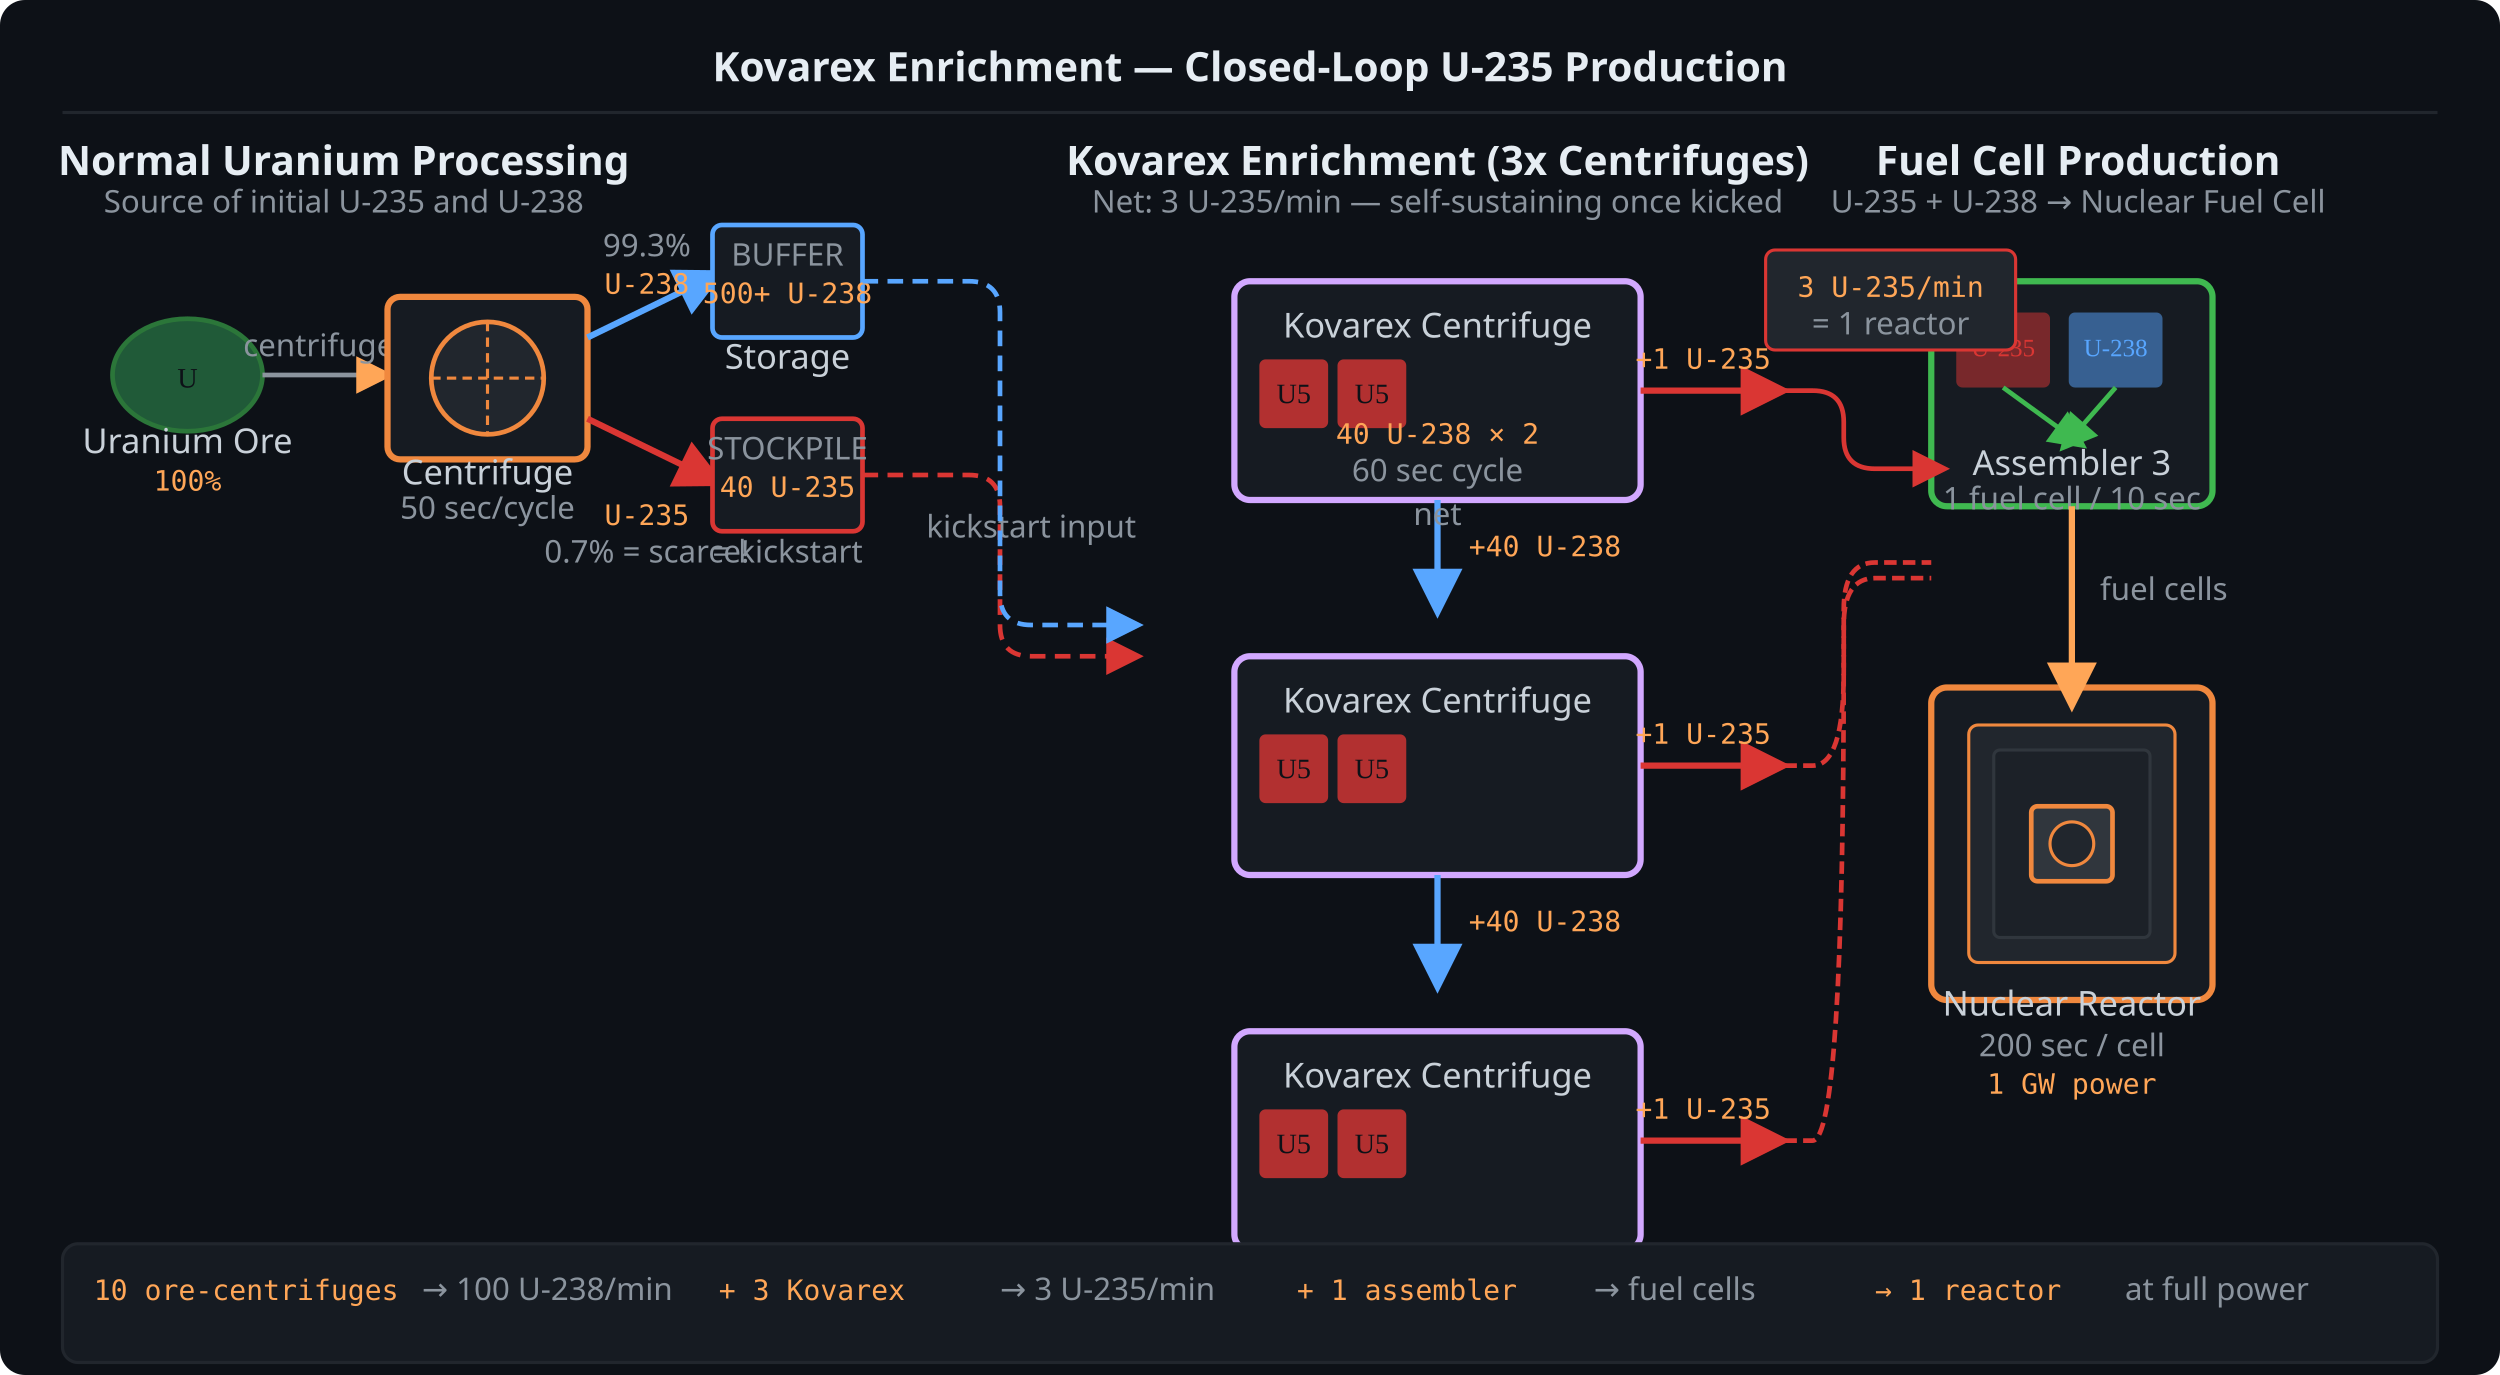
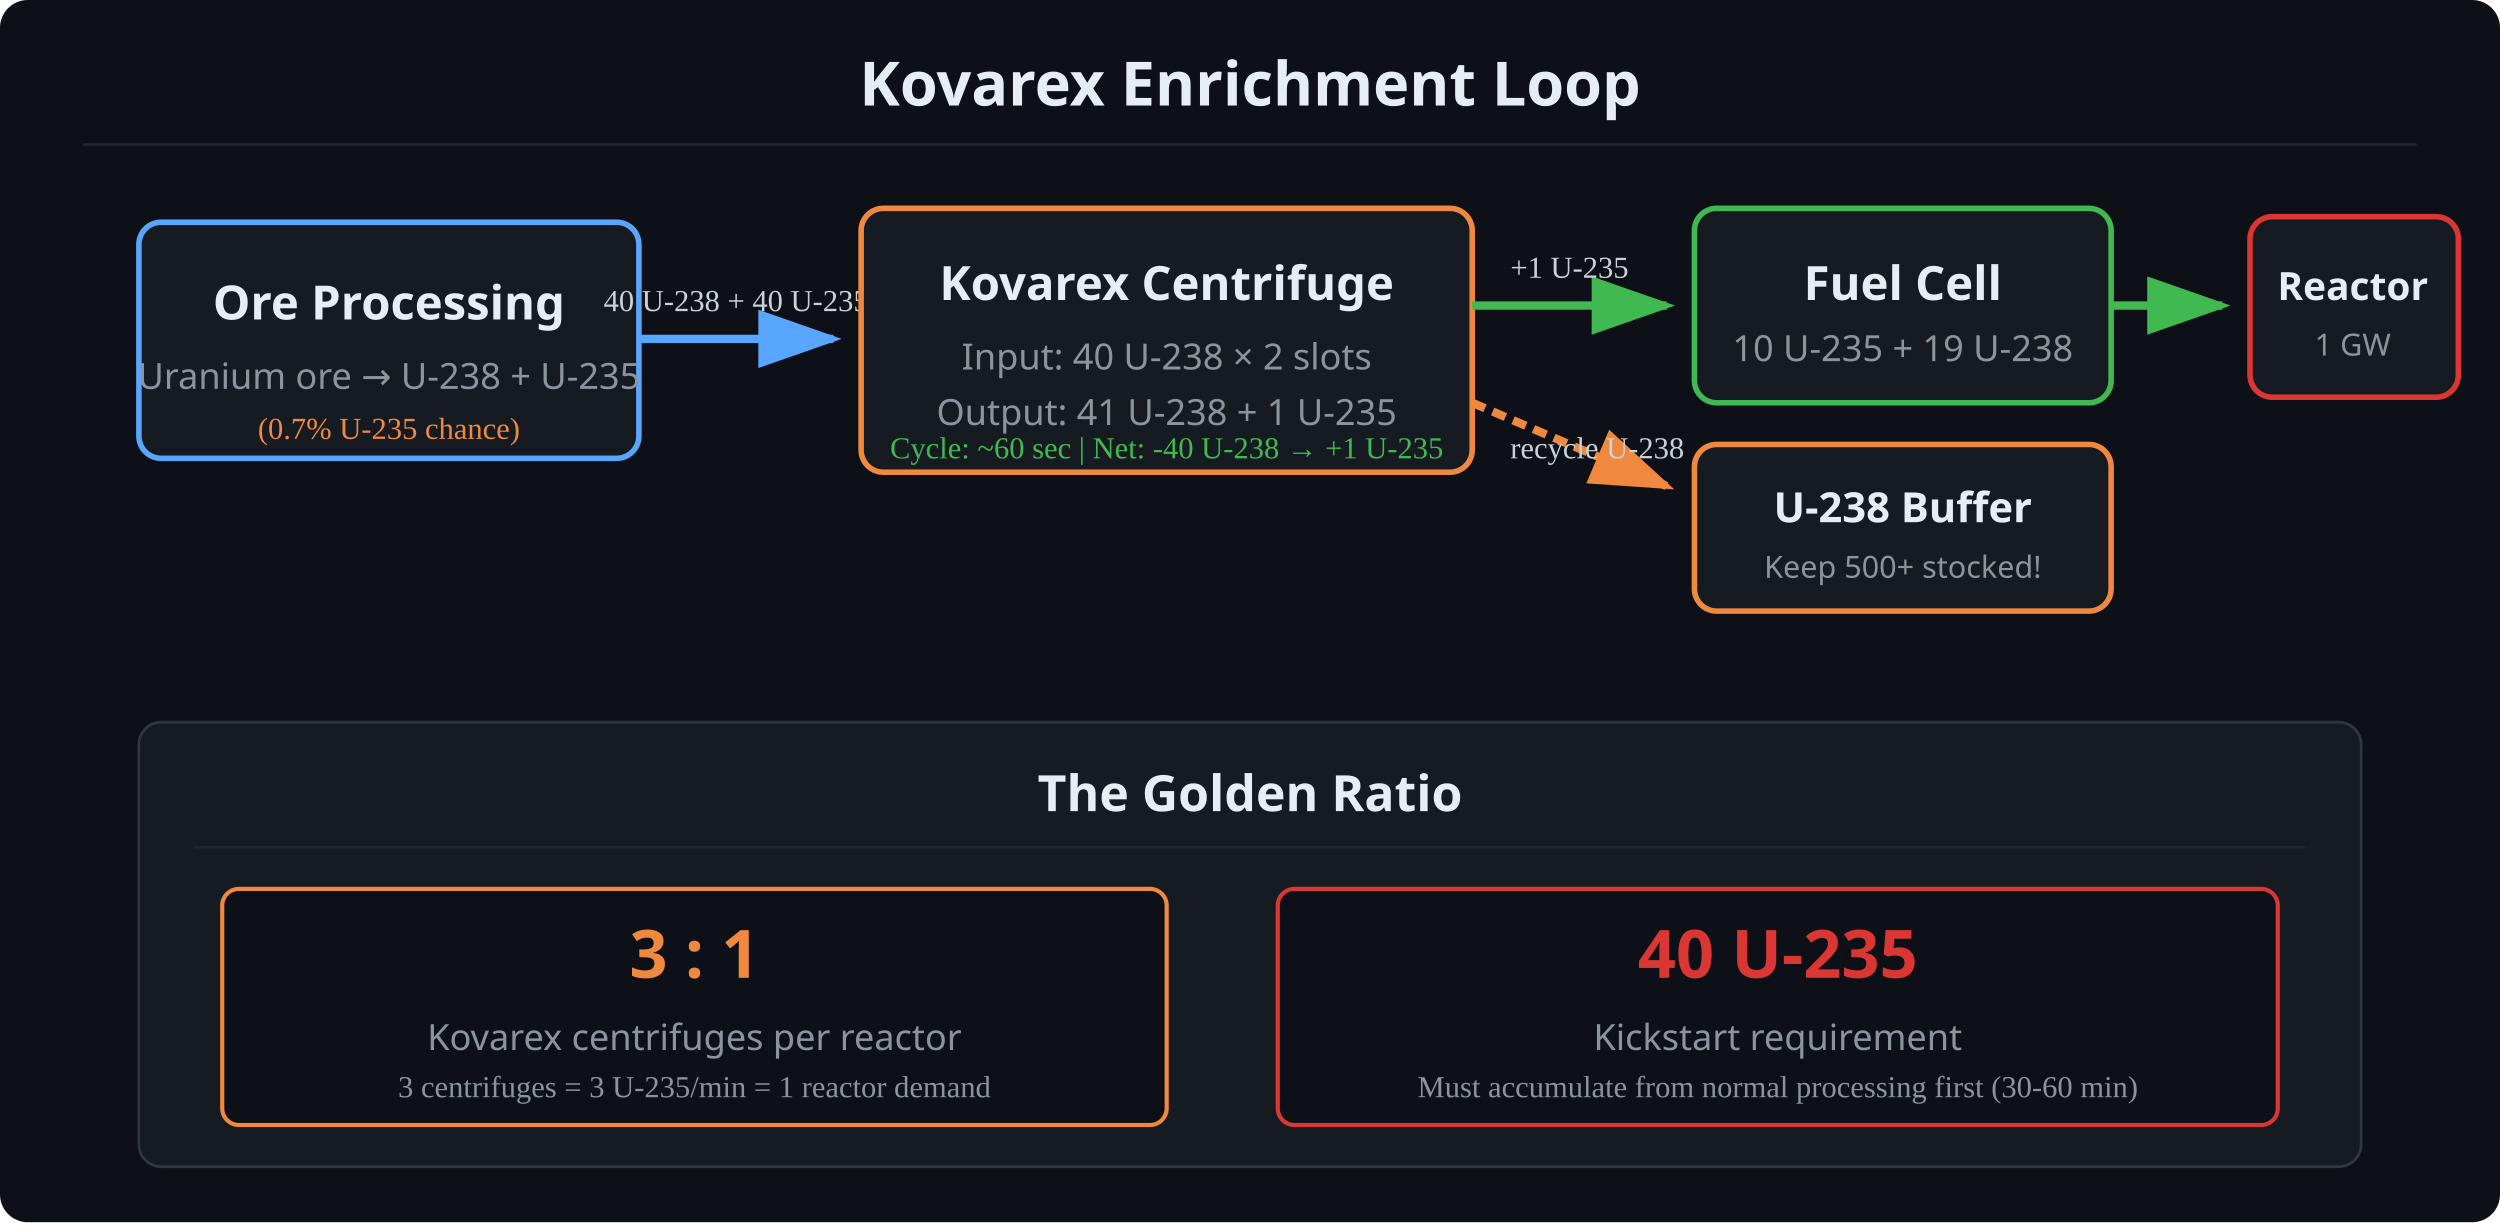
- <svg xmlns="http://www.w3.org/2000/svg" viewBox="0 0 800 440" width="800" height="440">
+ <svg xmlns="http://www.w3.org/2000/svg" viewBox="0 0 900 440" width="900" height="440">
  <defs>
-     <marker id="arrY" markerWidth="8" markerHeight="8" refX="4" refY="4" orient="auto">
-       <path d="M0,0 L8,4 L0,8 Z" fill="#ffa657" />
+     <marker id="c1" markerWidth="10" markerHeight="7" refX="9" refY="3.5" orient="auto">
+       <path d="M0,0 L10,3.5 L0,7 Z" fill="#58a6ff" />
    </marker>
-     <marker id="arrG" markerWidth="8" markerHeight="8" refX="4" refY="4" orient="auto">
-       <path d="M0,0 L8,4 L0,8 Z" fill="#3fb950" />
+     <marker id="c2" markerWidth="10" markerHeight="7" refX="9" refY="3.5" orient="auto">
+       <path d="M0,0 L10,3.5 L0,7 Z" fill="#f0883e" />
    </marker>
-     <marker id="arrB" markerWidth="8" markerHeight="8" refX="4" refY="4" orient="auto">
-       <path d="M0,0 L8,4 L0,8 Z" fill="#58a6ff" />
+     <marker id="c3" markerWidth="10" markerHeight="7" refX="9" refY="3.5" orient="auto">
+       <path d="M0,0 L10,3.5 L0,7 Z" fill="#3fb950" />
    </marker>
-     <marker id="arrP" markerWidth="8" markerHeight="8" refX="4" refY="4" orient="auto">
-       <path d="M0,0 L8,4 L0,8 Z" fill="#d2a8ff" />
-     </marker>
-     <marker id="arrR" markerWidth="8" markerHeight="8" refX="4" refY="4" orient="auto">
-       <path d="M0,0 L8,4 L0,8 Z" fill="#da3633" />
-     </marker>
-     <style>
-       .lbl { font-family: 'Segoe UI', sans-serif; font-size: 11px; fill: #c9d1d9; }
-       .ttl { font-family: 'Segoe UI', sans-serif; font-size: 13px; font-weight: bold; fill: #e6edf3; }
-       .sub { font-family: 'Segoe UI', sans-serif; font-size: 10px; fill: #8b949e; }
-       .mono { font-family: monospace; font-size: 9px; fill: #ffa657; }
-       .big { font-family: 'Segoe UI', sans-serif; font-size: 32px; font-weight: bold; }
-     </style>
  </defs>
-   <rect width="800" height="440" rx="8" fill="#0d1117" />
-   <text x="400" y="26" text-anchor="middle" class="ttl">Kovarex Enrichment — Closed-Loop U-235 Production</text>
-   <line x1="20" y1="36" x2="780" y2="36" stroke="#21262d" />
-   <text x="110" y="56" text-anchor="middle" class="ttl" fill="#8b949e">Normal Uranium Processing</text>
-   <text x="110" y="68" text-anchor="middle" class="sub">Source of initial U-235 and U-238</text>
-   <ellipse cx="60" cy="120" rx="24" ry="18" fill="#2d8a4e" stroke="#3fb950" stroke-width="1.5" opacity="0.6" />
-   <text x="60" y="124" text-anchor="middle" font-size="9" fill="#0d1117">U</text>
-   <text x="60" y="145" text-anchor="middle" class="lbl">Uranium Ore</text>
-   <text x="60" y="157" text-anchor="middle" class="mono">100%</text>
-   <line x1="84" y1="120" x2="120" y2="120" stroke="#8b949e" stroke-width="1.5" marker-end="url(#arrY)" />
-   <text x="102" y="114" text-anchor="middle" class="sub">centrifuge</text>
-   <rect x="124" y="95" width="64" height="52" rx="4" fill="#161b22" stroke="#f0883e" stroke-width="2" />
-   <circle cx="156" cy="121" r="18" fill="#21262d" stroke="#f0883e" stroke-width="1.5" />
-   <line x1="156" y1="103" x2="156" y2="139" stroke="#f0883e" stroke-width="1" stroke-dasharray="3,2" />
-   <line x1="138" y1="121" x2="174" y2="121" stroke="#f0883e" stroke-width="1" stroke-dasharray="3,2" />
-   <text x="156" y="155" text-anchor="middle" class="lbl" fill="#f0883e">Centrifuge</text>
-   <text x="156" y="166" text-anchor="middle" class="sub">50 sec/cycle</text>
-   <line x1="188" y1="108" x2="225" y2="90" stroke="#58a6ff" stroke-width="2" marker-end="url(#arrB)" />
-   <text x="207" y="94" text-anchor="middle" class="mono">U-238</text>
-   <text x="207" y="82" text-anchor="middle" class="sub" fill="#58a6ff">99.3%</text>
-   <line x1="188" y1="134" x2="225" y2="152" stroke="#da3633" stroke-width="2" marker-end="url(#arrR)" />
-   <text x="207" y="168" text-anchor="middle" class="mono" fill="#da3633">U-235</text>
-   <text x="207" y="180" text-anchor="middle" class="sub" fill="#da3633">0.7% = scarce!</text>
-   <rect x="228" y="72" width="48" height="36" rx="3" fill="#161b22" stroke="#58a6ff" stroke-width="1.5" />
-   <text x="252" y="85" text-anchor="middle" class="sub" fill="#58a6ff">BUFFER</text>
-   <text x="252" y="97" text-anchor="middle" class="mono">500+ U-238</text>
-   <text x="252" y="118" text-anchor="middle" class="lbl">Storage</text>
-   <rect x="228" y="134" width="48" height="36" rx="3" fill="#161b22" stroke="#da3633" stroke-width="1.5" />
-   <text x="252" y="147" text-anchor="middle" class="sub" fill="#da3633">STOCKPILE</text>
-   <text x="252" y="159" text-anchor="middle" class="mono">40 U-235</text>
-   <text x="252" y="180" text-anchor="middle" class="sub" fill="#da3633">= kickstart</text>
-   <path d="M 276 152 L 310 152 Q 320 152 320 162 L 320 200 Q 320 210 330 210 L 360 210" stroke="#da3633" stroke-width="1.5" fill="none" stroke-dasharray="5,3" marker-end="url(#arrR)" />
-   <text x="330" y="172" text-anchor="middle" class="sub" fill="#da3633">kickstart input</text>
-   <path d="M 276 90 L 310 90 Q 320 90 320 100 L 320 190 Q 320 200 330 200 L 360 200" stroke="#58a6ff" stroke-width="1.5" fill="none" stroke-dasharray="5,3" marker-end="url(#arrB)" />
-   <text x="460" y="56" text-anchor="middle" class="ttl" fill="#d2a8ff">Kovarex Enrichment (3x Centrifuges)</text>
-   <text x="460" y="68" text-anchor="middle" class="sub">Net: 3 U-235/min — self-sustaining once kicked</text>
-   <rect x="395" y="90" width="130" height="70" rx="5" fill="#161b22" stroke="#d2a8ff" stroke-width="2" />
-   <text x="460" y="108" text-anchor="middle" class="lbl" fill="#d2a8ff">Kovarex Centrifuge</text>
-   <rect x="403" y="115" width="22" height="22" rx="2" fill="#da3633" opacity="0.8" />
-   <rect x="428" y="115" width="22" height="22" rx="2" fill="#da3633" opacity="0.8" />
-   <text x="414" y="129" text-anchor="middle" font-size="9" fill="#0d1117">U5</text>
-   <text x="439" y="129" text-anchor="middle" font-size="9" fill="#0d1117">U5</text>
-   <text x="460" y="142" text-anchor="middle" class="mono">40 U-238 × 2</text>
-   <text x="460" y="154" text-anchor="middle" class="sub">60 sec cycle</text>
-   <line x1="525" y1="125" x2="565" y2="125" stroke="#da3633" stroke-width="2" marker-end="url(#arrR)" />
-   <text x="545" y="118" text-anchor="middle" class="mono" fill="#da3633">+1 U-235</text>
-   <line x1="460" y1="160" x2="460" y2="190" stroke="#58a6ff" stroke-width="2" marker-end="url(#arrB)" />
-   <text x="470" y="178" class="mono" fill="#58a6ff">+40 U-238</text>
-   <text x="460" y="168" text-anchor="middle" class="sub">net</text>
-   <rect x="395" y="210" width="130" height="70" rx="5" fill="#161b22" stroke="#d2a8ff" stroke-width="2" />
-   <text x="460" y="228" text-anchor="middle" class="lbl" fill="#d2a8ff">Kovarex Centrifuge</text>
-   <rect x="403" y="235" width="22" height="22" rx="2" fill="#da3633" opacity="0.8" />
-   <rect x="428" y="235" width="22" height="22" rx="2" fill="#da3633" opacity="0.8" />
-   <text x="414" y="249" text-anchor="middle" font-size="9" fill="#0d1117">U5</text>
-   <text x="439" y="249" text-anchor="middle" font-size="9" fill="#0d1117">U5</text>
-   <line x1="525" y1="245" x2="565" y2="245" stroke="#da3633" stroke-width="2" marker-end="url(#arrR)" />
-   <text x="545" y="238" text-anchor="middle" class="mono" fill="#da3633">+1 U-235</text>
-   <line x1="460" y1="280" x2="460" y2="310" stroke="#58a6ff" stroke-width="2" marker-end="url(#arrB)" />
-   <text x="470" y="298" class="mono" fill="#58a6ff">+40 U-238</text>
-   <rect x="395" y="330" width="130" height="70" rx="5" fill="#161b22" stroke="#d2a8ff" stroke-width="2" />
-   <text x="460" y="348" text-anchor="middle" class="lbl" fill="#d2a8ff">Kovarex Centrifuge</text>
-   <rect x="403" y="355" width="22" height="22" rx="2" fill="#da3633" opacity="0.8" />
-   <rect x="428" y="355" width="22" height="22" rx="2" fill="#da3633" opacity="0.8" />
-   <text x="414" y="369" text-anchor="middle" font-size="9" fill="#0d1117">U5</text>
-   <text x="439" y="369" text-anchor="middle" font-size="9" fill="#0d1117">U5</text>
-   <line x1="525" y1="365" x2="565" y2="365" stroke="#da3633" stroke-width="2" marker-end="url(#arrR)" />
-   <text x="545" y="358" text-anchor="middle" class="mono" fill="#da3633">+1 U-235</text>
-   <line x1="460" y1="400" x2="460" y2="430" stroke="#58a6ff" stroke-width="2" />
-   <text x="665" y="56" text-anchor="middle" class="ttl" fill="#3fb950">Fuel Cell Production</text>
-   <text x="665" y="68" text-anchor="middle" class="sub">U-235 + U-238 → Nuclear Fuel Cell</text>
-   <rect x="618" y="90" width="90" height="72" rx="5" fill="#161b22" stroke="#3fb950" stroke-width="2" />
-   <rect x="626" y="100" width="30" height="24" rx="2" fill="#da3633" opacity="0.5" />
-   <rect x="662" y="100" width="30" height="24" rx="2" fill="#58a6ff" opacity="0.5" />
-   <text x="641" y="114" text-anchor="middle" font-size="8" fill="#da3633">U-235</text>
-   <text x="677" y="114" text-anchor="middle" font-size="8" fill="#58a6ff">U-238</text>
-   <line x1="641" y1="124" x2="663" y2="140" stroke="#3fb950" stroke-width="1.5" marker-end="url(#arrG)" />
-   <line x1="677" y1="124" x2="663" y2="140" stroke="#3fb950" stroke-width="1.5" marker-end="url(#arrG)" />
-   <text x="663" y="152" text-anchor="middle" class="lbl" fill="#3fb950">Assembler 3</text>
-   <text x="663" y="163" text-anchor="middle" class="sub">1 fuel cell / 10 sec</text>
-   <path d="M 565 125 L 580 125 Q 590 125 590 135 L 590 140 Q 590 150 600 150 L 618 150" stroke="#da3633" stroke-width="1.5" fill="none" marker-end="url(#arrR)" />
-   <rect x="618" y="220" width="90" height="100" rx="5" fill="#161b22" stroke="#f0883e" stroke-width="2" />
-   <rect x="630" y="232" width="66" height="76" rx="3" fill="#21262d" stroke="#f0883e" stroke-width="1" />
-   <rect x="638" y="240" width="50" height="60" rx="2" fill="#1c2128" stroke="#30363d" stroke-width="1" />
-   <rect x="650" y="258" width="26" height="24" rx="2" fill="#30363d" stroke="#f0883e" stroke-width="1.5" />
-   <circle cx="663" cy="270" r="7" fill="#21262d" stroke="#f0883e" stroke-width="1" />
-   <text x="663" y="325" text-anchor="middle" class="lbl" fill="#f0883e">Nuclear Reactor</text>
-   <text x="663" y="338" text-anchor="middle" class="sub">200 sec / cell</text>
-   <text x="663" y="350" text-anchor="middle" class="mono">1 GW power</text>
-   <line x1="663" y1="162" x2="663" y2="220" stroke="#ffa657" stroke-width="2" marker-end="url(#arrY)" />
-   <text x="672" y="192" class="sub">fuel cells</text>
-   <path d="M 565 245 L 580 245 Q 590 245 590 215 L 590 200 Q 590 185 600 185 L 618 185" stroke="#da3633" stroke-width="1.5" fill="none" stroke-dasharray="4,2" />
-   <path d="M 565 365 L 580 365 Q 590 365 590 210 L 590 195 Q 590 180 600 180 L 618 180" stroke="#da3633" stroke-width="1.5" fill="none" stroke-dasharray="4,2" />
-   <rect x="565" y="80" width="80" height="32" rx="3" fill="#21262d" stroke="#da3633" stroke-width="1" />
-   <text x="605" y="95" text-anchor="middle" class="mono" fill="#da3633">3 U-235/min</text>
-   <text x="605" y="107" text-anchor="middle" class="sub">= 1 reactor</text>
-   <rect x="20" y="398" width="760" height="38" rx="5" fill="#161b22" stroke="#21262d" />
-   <text x="30" y="416" class="mono" fill="#ffa657">10 ore-centrifuges</text>
-   <text x="135" y="416" class="sub">→ 100 U-238/min</text>
-   <text x="230" y="416" class="mono" fill="#d2a8ff">+ 3 Kovarex</text>
-   <text x="320" y="416" class="sub">→ 3 U-235/min</text>
-   <text x="415" y="416" class="mono" fill="#3fb950">+ 1 assembler</text>
-   <text x="510" y="416" class="sub">→ fuel cells</text>
-   <text x="600" y="416" class="mono" fill="#f0883e">→ 1 reactor</text>
-   <text x="680" y="416" class="sub">at full power</text>
+   <style>.bg{fill:#0d1117}.box{fill:#161b22;stroke-width:2;rx:8}.lbl{font-family:'Segoe UI',sans-serif;font-size:17px;font-weight:bold;fill:#e6edf3}.sub{font-family:'Segoe UI',sans-serif;font-size:13px;fill:#8b949e}.arr{stroke-width:3;fill:none}</style>
+   <rect width="900" height="440" class="bg" rx="10" />
+   <text x="450" y="38" text-anchor="middle" style="font-family:'Segoe UI';font-size:22px;font-weight:bold;fill:#e6edf3">Kovarex Enrichment Loop</text>
+   <line x1="30" y1="52" x2="870" y2="52" stroke="#21262d" />
+   <rect x="50" y="80" width="180" height="85" class="box" stroke="#58a6ff" />
+   <text x="140" y="115" text-anchor="middle" class="lbl">Ore Processing</text>
+   <text x="140" y="140" text-anchor="middle" class="sub">Uranium ore → U-238 + U-235</text>
+   <text x="140" y="158" text-anchor="middle" style="font-size:11px;fill:#f0883e">(0.7% U-235 chance)</text>
+   <line x1="230" y1="122" x2="300" y2="122" class="arr" stroke="#58a6ff" marker-end="url(#c1)" />
+   <text x="265" y="112" text-anchor="middle" style="font-size:11px;fill:#c9d1d9">40 U-238 + 40 U-235</text>
+   <rect x="310" y="75" width="220" height="95" class="box" stroke="#f0883e" />
+   <text x="420" y="108" text-anchor="middle" class="lbl">Kovarex Centrifuge</text>
+   <text x="420" y="133" text-anchor="middle" class="sub">Input: 40 U-238 × 2 slots</text>
+   <text x="420" y="153" text-anchor="middle" class="sub">Output: 41 U-238 + 1 U-235</text>
+   <text x="420" y="165" text-anchor="middle" style="font-size:11px;fill:#3fb950">Cycle: ~60 sec | Net: -40 U-238 → +1 U-235</text>
+   <line x1="530" y1="110" x2="600" y2="110" class="arr" stroke="#3fb950" marker-end="url(#c3)" />
+   <text x="565" y="100" text-anchor="middle" style="font-size:11px;fill:#c9d1d9">+1 U-235</text>
+   <line x1="530" y1="145" x2="600" y2="175" class="arr" stroke="#f0883e" marker-end="url(#c2)" stroke-dasharray="5,3" />
+   <text x="575" y="165" text-anchor="middle" style="font-size:11px;fill:#c9d1d9">recycle U-238</text>
+   <rect x="610" y="75" width="150" height="70" class="box" stroke="#3fb950" />
+   <text x="685" y="108" text-anchor="middle" class="lbl">Fuel Cell</text>
+   <text x="685" y="130" text-anchor="middle" class="sub">10 U-235 + 19 U-238</text>
+   <line x1="760" y1="110" x2="800" y2="110" class="arr" stroke="#3fb950" marker-end="url(#c3)" />
+   <rect x="810" y="78" width="75" height="65" class="box" stroke="#da3633" />
+   <text x="847" y="108" text-anchor="middle" class="lbl" style="font-size:14px">Reactor</text>
+   <text x="847" y="128" text-anchor="middle" class="sub" style="font-size:11px">1 GW</text>
+   <rect x="610" y="160" width="150" height="60" class="box" stroke="#f0883e" />
+   <text x="685" y="188" text-anchor="middle" class="lbl" style="font-size:15px">U-238 Buffer</text>
+   <text x="685" y="208" text-anchor="middle" class="sub" style="font-size:11px">Keep 500+ stocked!</text>
+   <rect x="50" y="260" width="800" height="160" rx="8" fill="#161b22" stroke="#30363d" stroke-width="1" />
+   <text x="450" y="292" text-anchor="middle" style="font-family:'Segoe UI';font-size:18px;font-weight:bold;fill:#e6edf3">The Golden Ratio</text>
+   <line x1="70" y1="305" x2="830" y2="305" stroke="#21262d" />
+   <rect x="80" y="320" width="340" height="85" rx="6" fill="#0d1117" stroke="#f0883e" stroke-width="1.5" />
+   <text x="250" y="352" text-anchor="middle" style="font-family:'Segoe UI';font-size:24px;font-weight:bold;fill:#f0883e">3 : 1</text>
+   <text x="250" y="378" text-anchor="middle" class="sub">Kovarex centrifuges per reactor</text>
+   <text x="250" y="395" text-anchor="middle" style="font-size:11px;fill:#8b949e">3 centrifuges = 3 U-235/min = 1 reactor demand</text>
+   <rect x="460" y="320" width="360" height="85" rx="6" fill="#0d1117" stroke="#da3633" stroke-width="1.5" />
+   <text x="640" y="352" text-anchor="middle" style="font-family:'Segoe UI';font-size:24px;font-weight:bold;fill:#da3633">40 U-235</text>
+   <text x="640" y="378" text-anchor="middle" class="sub">Kickstart requirement</text>
+   <text x="640" y="395" text-anchor="middle" style="font-size:11px;fill:#8b949e">Must accumulate from normal processing first (30-60 min)</text>
</svg>
